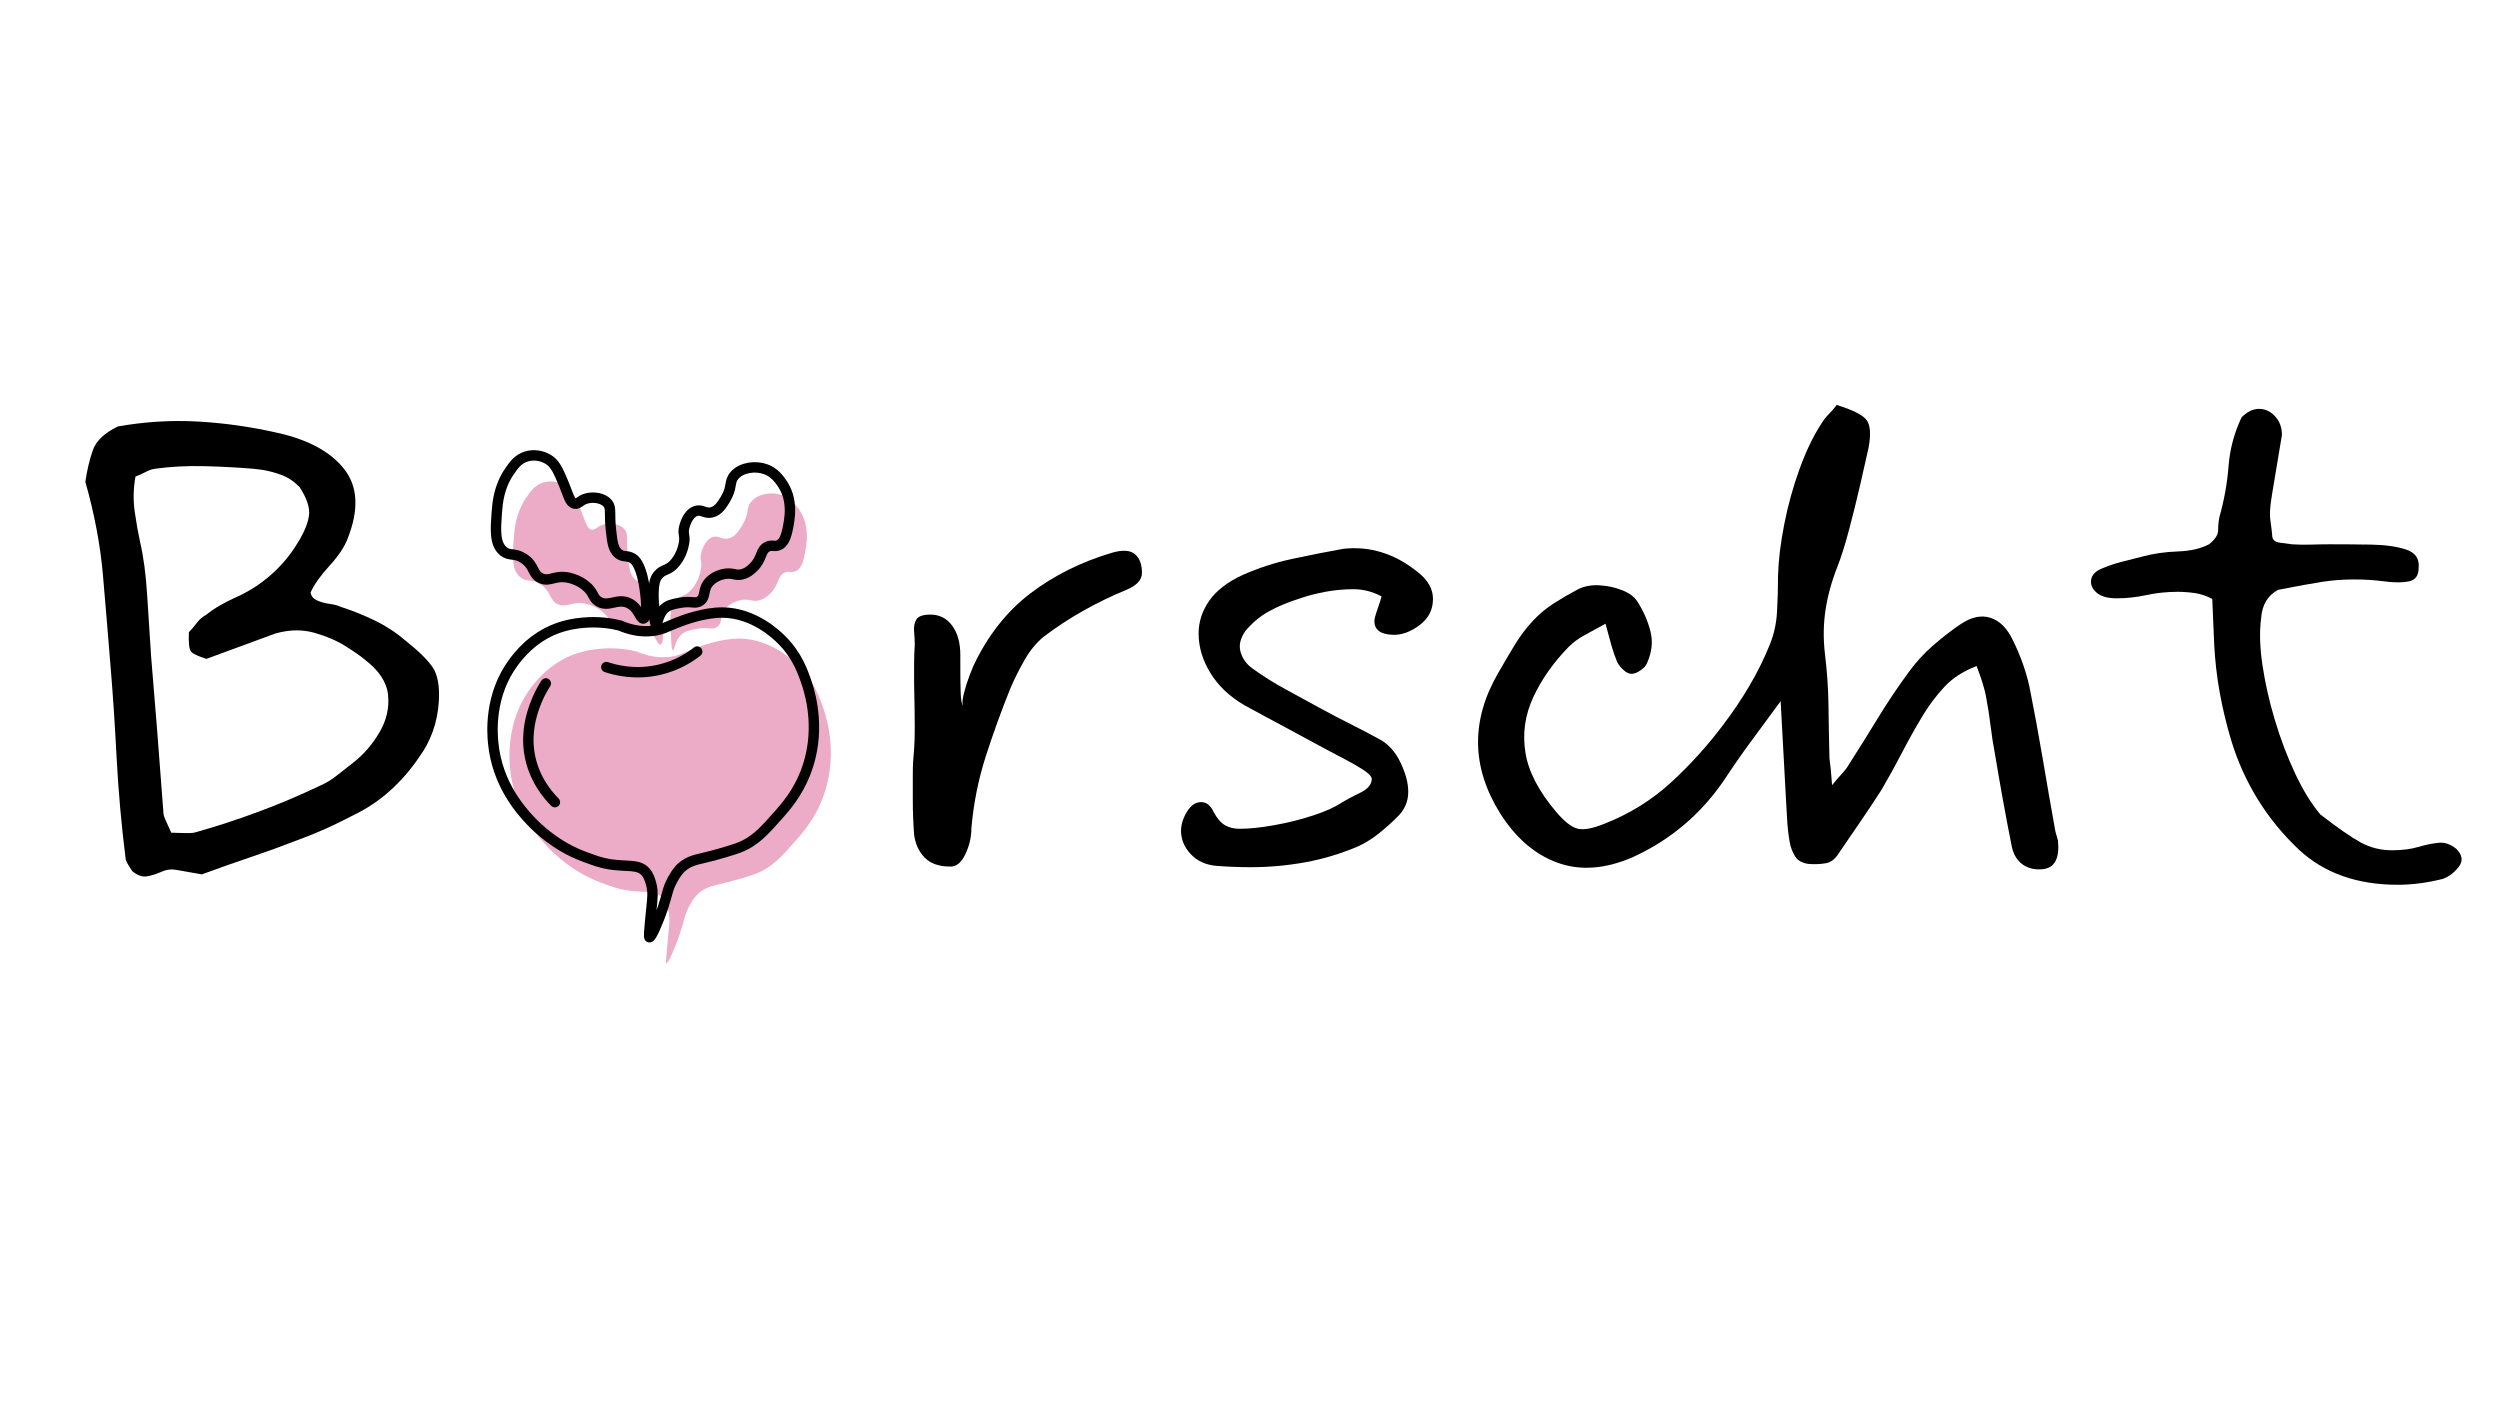
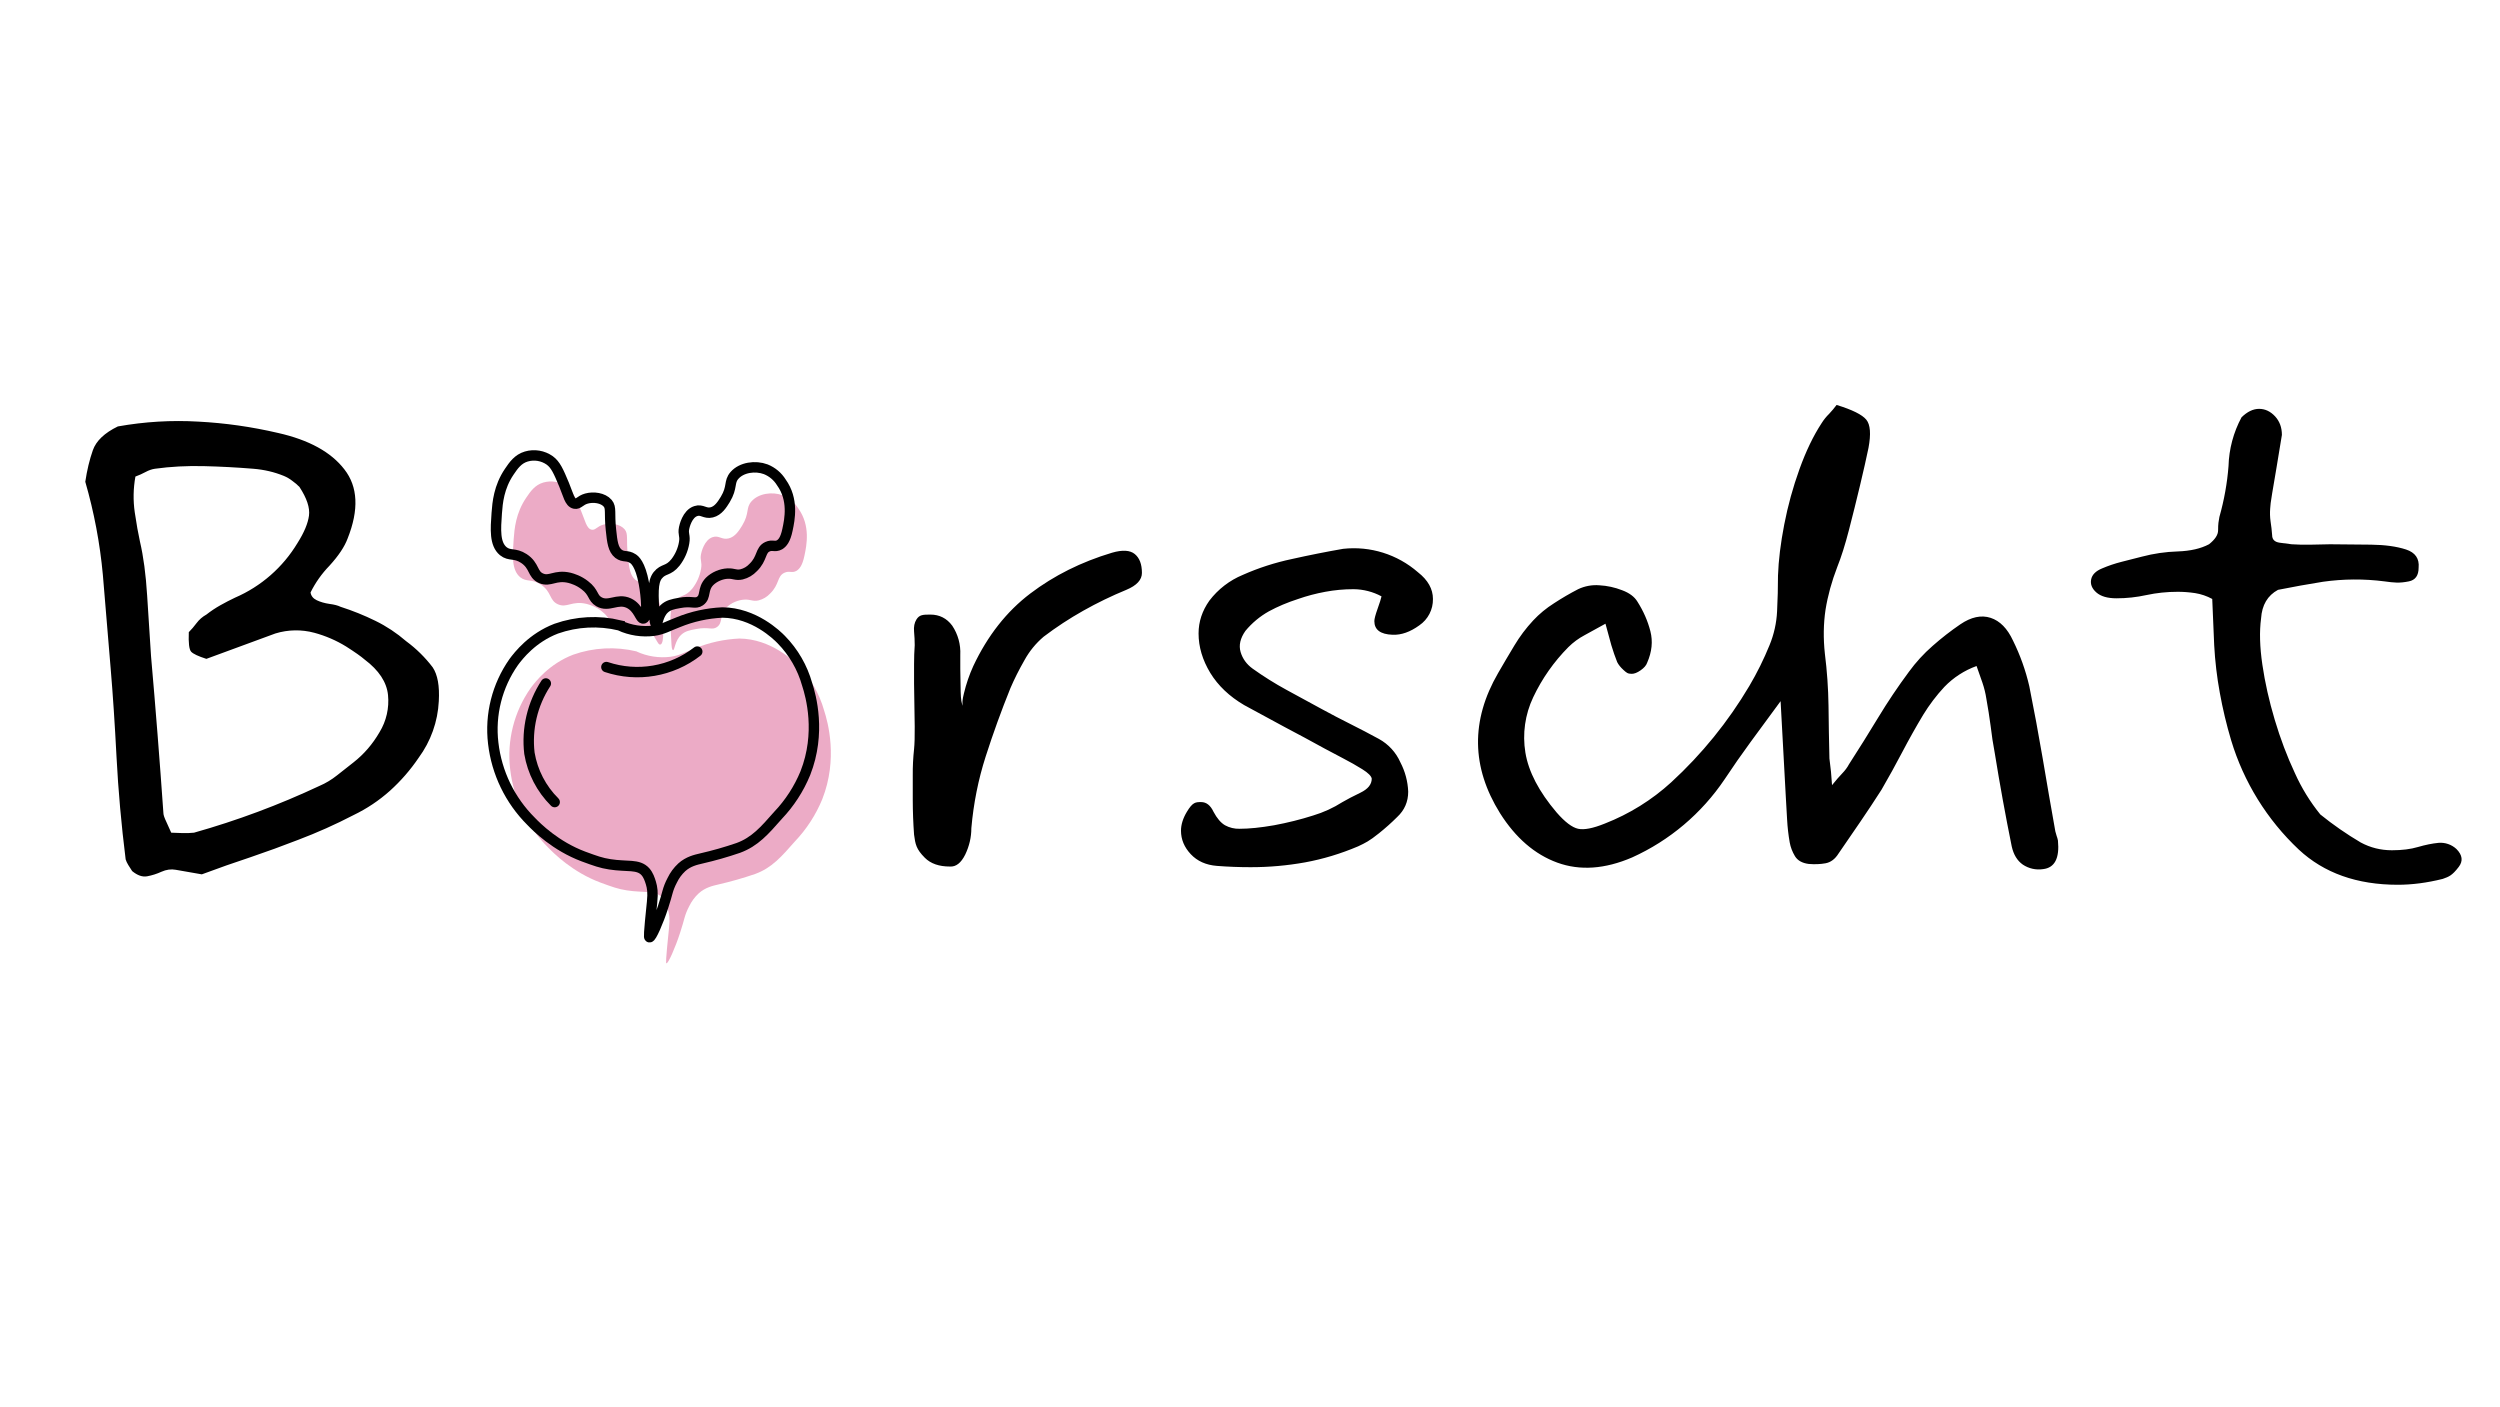
- <svg xmlns="http://www.w3.org/2000/svg" version="1.1" viewBox="0 0 1920 1080" xml:space="preserve">
-   <g id="text" fill="currentColor">
-     <path d="M135.04,668.01c-3.67-0.67-7.34-0.17-11,1.5c-3.67,1.66-7.34,2.83-11,3.5c-3.67,0.66-7.5-0.67-11.5-4         c-1-1.67-2-3.25-3-4.75s-1.67-2.91-2-4.25c-3.34-26.66-5.67-52.83-7-78.5c-1.34-25.66-2.84-48.33-4.5-68c-2-25-4-49-6-72         s-6.5-46.83-13.5-71.5c1.33-9,3.25-17.08,5.75-24.25c2.5-7.16,8.91-13.25,19.25-18.25c20.66-3.66,41.25-4.91,61.75-3.75         c20.5,1.17,40.91,4.09,61.25,8.75c23.66,5.34,40.66,14.67,51,28c10.33,13.34,11.16,31,2.5,53c-2.34,6.34-7,13.34-14,21         c-7,7.67-11.84,14.5-14.5,20.5c0.33,2.67,1.91,4.67,4.75,6c2.83,1.34,6.08,2.25,9.75,2.75c3.66,0.5,6.5,1.25,8.5,2.25         c9.33,3,18.25,6.59,26.75,10.75c8.5,4.17,16.41,9.42,23.75,15.75c9.66,7.67,16.41,14.34,20.25,20c3.83,5.67,5.41,14.34,4.75,26         c-1,16.34-6.17,30.84-15.5,43.5c-6.34,9.34-13.67,17.75-22,25.25c-8.34,7.5-17.67,13.75-28,18.75c-7,3.67-14,7.09-21,10.25         c-7,3.17-14.17,6.09-21.5,8.75c-12,4.67-24.17,9.09-36.5,13.25c-12.34,4.17-24.84,8.58-37.5,13.25L135.04,668.01z M131.54,639.51         c2,0,4.83,0.09,8.5,0.25c3.66,0.17,6.66,0.09,9-0.25c16.66-4.66,33.08-10,49.25-16c16.16-6,31.91-12.66,47.25-20         c4.66-2,9.08-4.66,13.25-8c4.16-3.33,8.41-6.66,12.75-10c8-6.33,14.66-14.08,20-23.25c5.33-9.16,7.5-18.66,6.5-28.5         c-1-9.83-7-18.91-18-27.25c-2.67-2.33-7.42-5.66-14.25-10c-6.84-4.33-14.92-7.83-24.25-10.5c-9.34-2.66-19.34-2.5-30,0.5l-53,19.5         c-6.34-2-10.25-3.83-11.75-5.5c-1.5-1.66-2.09-6.66-1.75-15c2-2,4-4.33,6-7c2-2.66,4.5-4.83,7.5-6.5         c3.33-2.66,6.91-5.08,10.75-7.25c3.83-2.16,7.58-4.08,11.25-5.75c10-4.33,19.16-10.16,27.5-17.5c8.33-7.33,15.16-15.5,20.5-24.5         c5-8,7.91-15,8.75-21c0.83-6-1.59-13.33-7.25-22c-1.67-1.66-3.5-3.25-5.5-4.75s-4.17-2.75-6.5-3.75c-7.34-3-15.17-4.83-23.5-5.5         c-12-1-24.59-1.66-37.75-2c-13.17-0.33-25.75,0.34-37.75,2c-2.34,0.34-4.75,1.17-7.25,2.5c-2.5,1.34-5.09,2.5-7.75,3.5         c-1.67,9.34-1.84,18.5-0.5,27.5c1.33,9,2.66,16.5,4,22.5c2.66,11.34,4.5,25.09,5.5,41.25c1,16.17,2,31.75,3,46.75         c1.33,15.34,2.83,33.67,4.5,55c1.66,21.34,3.33,43.17,5,65.5c0,1.34,0.75,3.59,2.25,6.75         C129.29,634.43,130.54,637.18,131.54,639.51z" />
-     <path d="M729.53,665.51c-8.34,0-14.75-2.25-19.25-6.75s-7.25-10.41-8.25-17.75c-0.34-4.66-0.59-9.16-0.75-13.5         c-0.17-4.33-0.25-8.66-0.25-13v-19c0-4.33,0.08-7.83,0.25-10.5c0.16-2.66,0.41-5.91,0.75-9.75c0.33-3.83,0.5-9.58,0.5-17.25         c0-7.66-0.17-18.66-0.5-33c0-5,0-10,0-15s0.16-9.83,0.5-14.5c0-3.33-0.17-6.83-0.5-10.5c-0.34-3.66,0.25-6.75,1.75-9.25         s5.08-3.75,10.75-3.75c7,0,12.58,2.84,16.75,8.5c4.16,5.67,6.25,13.17,6.25,22.5c0,1.34,0,4.92,0,10.75         c0,5.84,0.08,11.67,0.25,17.5c0.16,5.84,0.75,9.42,1.75,10.75c-0.67-1.66-0.42-4.83,0.75-9.5c1.16-4.66,2.58-9.16,4.25-13.5         c1.66-4.33,2.66-6.83,3-7.5c11-23.33,25.58-41.91,43.75-55.75c18.16-13.83,39.08-24.25,62.75-31.25c8-2.33,13.83-2,17.5,1         c3.66,3,5.5,7.84,5.5,14.5c0,5.34-4,9.67-12,13c-11.34,4.67-22.34,10-33,16c-10.67,6-20.84,12.67-30.5,20         c-5.67,4.67-10.59,10.67-14.75,18c-4.17,7.34-7.75,14.5-10.75,21.5c-7,17.34-13.34,34.84-19,52.5c-5.67,17.67-9.34,36-11,55         c0,7-1.59,13.75-4.75,20.25C738.11,662.76,734.2,665.84,729.53,665.51z" />
-     <path d="M960.53,666.01c-4.34,0-8.67-0.08-13-0.25c-4.34-0.16-8.67-0.41-13-0.75c-8.34-0.66-15-3.66-20-9         c-5-5.33-7.5-11.33-7.5-18c0-4.66,1.5-9.5,4.5-14.5s6.66-7.5,11-7.5c4,0,7.16,2.5,9.5,7.5c2.66,5,5.58,8.42,8.75,10.25         c3.16,1.84,6.91,2.75,11.25,2.75c7.33,0,16.16-0.91,26.5-2.75c10.33-1.83,20.33-4.33,30-7.5c9.66-3.16,17.16-6.58,22.5-10.25         c3.33-2,7.91-4.41,13.75-7.25c5.83-2.83,8.75-6.41,8.75-10.75c-0.34-2-2.75-4.41-7.25-7.25c-4.5-2.83-9.5-5.66-15-8.5         c-5.5-2.83-10.09-5.25-13.75-7.25c-10.34-5.66-20.67-11.25-31-16.75c-10.34-5.5-20.67-11.08-31-16.75         c-11.34-6.66-20-14.91-26-24.75c-6-9.83-9-19.91-9-30.25c0-9,2.75-17.41,8.25-25.25c5.5-7.83,14.08-14.41,25.75-19.75         c12-5.33,24.58-9.41,37.75-12.25c13.16-2.83,26.25-5.41,39.25-7.75c20.66-2.33,39.83,3.67,57.5,18c7.66,6,11.5,12.84,11.5,20.5         c0,8.34-3.5,15.09-10.5,20.25c-7,5.17-13.84,7.59-20.5,7.25c-9.34-0.33-14-3.83-14-10.5c0-1.66,0.83-4.83,2.5-9.5         c1.66-4.66,2.66-7.83,3-9.5c-7-3.66-14.17-5.5-21.5-5.5c-7.34,0-14.59,0.67-21.75,2c-7.17,1.34-14.09,3.17-20.75,5.5         c-8.34,2.67-15.84,5.84-22.5,9.5c-6.67,3.67-12.67,8.67-18,15c-4,5.67-5.25,11.09-3.75,16.25c1.5,5.17,4.58,9.42,9.25,12.75         c8.33,6,17,11.42,26,16.25c9,4.84,18,9.75,27,14.75c7.33,4,14.66,7.84,22,11.5c7.33,3.67,14.66,7.5,22,11.5         c7,3.67,12.5,9.67,16.5,18c4,8.34,6,15.84,6,22.5c0,7.67-2.84,14.17-8.5,19.5c-4.34,4.34-9,8.5-14,12.5s-10.34,7.34-16,10         c-13.34,5.67-26.92,9.75-40.75,12.25C988.45,664.76,974.53,666.01,960.53,666.01z" />
-     <path d="M1569.03,667.51c-6,0.66-11.17-0.5-15.5-3.5c-4.34-3-7.17-7.66-8.5-14c-2.34-11.66-4.59-23.5-6.75-35.5         c-2.17-12-4.25-24-6.25-36c-1.34-7-2.42-14-3.25-21c-0.84-7-1.92-14-3.25-21c-0.67-4-1.67-8.08-3-12.25         c-1.34-4.16-2.84-8.41-4.5-12.75c-10.34,4-18.59,9.34-24.75,16c-6.17,6.67-11.59,13.84-16.25,21.5c-5.67,9.34-11,18.84-16,28.5         c-5,9.67-10.34,19.34-16,29c-5.34,8.34-10.75,16.5-16.25,24.5s-11.09,16.17-16.75,24.5c-2.67,4.34-6,6.84-10,7.5         c-4,0.67-8.34,0.84-13,0.5c-5-0.66-8.5-2.66-10.5-6c-2-3.33-3.34-6.83-4-10.5c-1-5.66-1.67-11.5-2-17.5c-0.34-6-0.67-11.83-1-17.5         l-4-73.5c-8.34,11.34-16,21.75-23,31.25s-13.67,19.09-20,28.75c-9,13.34-19.42,25-31.25,35c-11.84,10-25.09,18.34-39.75,25         c-21,9-40.17,10.33-57.5,4c-17.34-6.33-32-19-44-38c-22-35.33-22.5-71.16-1.5-107.5c4-7,8.16-14.08,12.5-21.25         c4.33-7.16,9.16-13.58,14.5-19.25c4.66-5,10-9.41,16-13.25c6-3.83,12.16-7.41,18.5-10.75c4.66-2.33,10.08-3.33,16.25-3         c6.16,0.34,12,1.59,17.5,3.75c5.5,2.17,9.41,5.09,11.75,8.75c4.66,7.34,8,14.92,10,22.75c2,7.84,1.16,15.92-2.5,24.25         c-0.67,2-2.34,3.92-5,5.75c-2.67,1.84-5,2.75-7,2.75s-4.09-1-6.25-3c-2.17-2-3.75-4-4.75-6c-1.67-4-3.17-8.33-4.5-13         c-1.34-4.66-2.84-10.16-4.5-16.5c-6,3.34-11.34,6.25-16,8.75c-4.67,2.5-8.84,5.59-12.5,9.25c-11.67,12-20.67,24.84-27,38.5         c-6.34,13.67-8.34,27.84-6,42.5c2.33,14.67,10.33,30,24,46c6.33,7.34,11.83,11.5,16.5,12.5c4.66,1,11.5-0.33,20.5-4         c19.33-7.66,36.33-18.25,51-31.75c14.66-13.5,28-28.25,40-44.25c7.33-9.66,14-19.58,20-29.75c6-10.16,11.16-20.58,15.5-31.25         c3.33-8,5.25-16.66,5.75-26c0.5-9.33,0.75-18.5,0.75-27.5c0.33-11.66,1.91-24.75,4.75-39.25c2.83-14.5,6.75-28.66,11.75-42.5         c5-13.83,10.66-25.58,17-35.25c1.66-2.66,3.58-5.08,5.75-7.25c2.16-2.16,4.08-4.41,5.75-6.75c12,3.67,19.58,7.42,22.75,11.25         c3.16,3.84,3.75,11.09,1.75,21.75c-1.67,7.67-3.84,17.25-6.5,28.75c-2.67,11.5-5.5,22.92-8.5,34.25c-3,11.34-6,20.84-9,28.5         c-4.34,11-7.34,21.92-9,32.75c-1.67,10.84-1.84,22.09-0.5,33.75c1.66,13.34,2.58,26.67,2.75,40c0.16,13.34,0.41,26.84,0.75,40.5         c0.33,2.34,0.66,5.09,1,8.25c0.33,3.17,0.66,7.25,1,12.25c3-3.66,5.58-6.66,7.75-9c2.16-2.33,3.91-4.66,5.25-7         c7.66-12,15.16-24,22.5-36c7.33-12,15.16-23.66,23.5-35c5.33-7.33,11.41-14,18.25-20c6.83-6,13.91-11.5,21.25-16.5         c8.33-5.66,16.08-7.33,23.25-5c7.16,2.34,12.91,8.17,17.25,17.5c2.66,5.34,5.08,11,7.25,17c2.16,6,3.91,12,5.25,18         c3.66,18.34,7.08,36.84,10.25,55.5c3.16,18.67,6.41,37.34,9.75,56c0.33,1.34,0.66,2.5,1,3.5c0.33,1,0.66,2.17,1,3.5         C1581.86,659.18,1578.03,666.51,1569.03,667.51z" />
-     <path d="M1841.53,679.51c-31.34,0-56.67-9-76-27c-12.34-11.66-22.84-24.5-31.5-38.5c-8.67-14-15.5-29.16-20.5-45.5         c-3.67-12.33-6.59-24.5-8.75-36.5c-2.17-12-3.59-24.16-4.25-36.5l-1.5-35.5c-4.34-2.33-8.75-3.83-13.25-4.5         c-4.5-0.66-8.92-1-13.25-1c-8.34,0-16.34,0.84-24,2.5c-7.67,1.67-15.34,2.5-23,2.5c-7,0-12.17-1.5-15.5-4.5         c-3.34-3-4.66-6.33-4-10c0.66-3.66,3.5-6.5,8.5-8.5c4.66-2,9.58-3.66,14.75-5c5.16-1.33,10.41-2.66,15.75-4         c8.66-2.33,17.83-3.66,27.5-4c9.66-0.33,17.66-2.16,24-5.5c4.66-3.66,7-7.25,7-10.75s0.33-6.91,1-10.25c3.66-13,6-26,7-39         s4.33-25.5,10-37.5c4.33-4.33,8.83-6.5,13.5-6.5c4.66,0,8.75,1.92,12.25,5.75c3.5,3.84,5.25,8.59,5.25,14.25         c-1.67,10-3.09,18.5-4.25,25.5c-1.17,7-2.25,13.5-3.25,19.5s-1.5,9.84-1.5,11.5c-0.34,3.34-0.25,6.67,0.25,10         c0.5,3.34,0.91,6.84,1.25,10.5c0,3.34,1.91,5.25,5.75,5.75c3.83,0.5,6.91,0.92,9.25,1.25c5,0.34,10,0.42,15,0.25         c5-0.16,9.83-0.25,14.5-0.25c10.33,0,20.83,0.09,31.5,0.25c10.66,0.17,19.58,1.42,26.75,3.75c7.16,2.34,10.41,7,9.75,14         c0,6-2.5,9.5-7.5,10.5s-11.25,1-18.75,0s-15.25-1.5-23.25-1.5c-8.34,0-16.34,0.59-24,1.75c-7.67,1.17-19.17,3.25-34.5,6.25         c-8,4.34-12.34,11.67-13,22c-1.34,10-1,21.84,1,35.5c2,13.67,5.16,27.75,9.5,42.25c4.33,14.5,9.5,28.17,15.5,41         c6,12.84,12.5,23.42,19.5,31.75c13.33,10.34,23.66,17.5,31,21.5c7.33,4,15.33,6,24,6c7.66,0,14.33-0.83,20-2.5         c5.66-1.66,10.91-2.75,15.75-3.25c4.83-0.5,9.41,1.09,13.75,4.75c4.66,4.67,5.25,9.25,1.75,13.75s-7.59,7.58-12.25,9.25         C1864.03,678.01,1852.53,679.51,1841.53,679.51z" />
+ <svg xmlns="http://www.w3.org/2000/svg" xml:space="preserve" viewBox="0 0 1920 1080">
+   <path fill="currentColor" d="M135 668q-5.4-1-11 1.5a47 47 0 0 1-11 3.5q-5.4 1-11.5-4l-3-4.7q-1.4-2.3-2-4.3-5-40-7-78.5t-4.5-68l-6-72A384 384 0 0 0 65.5 370q2-13.4 5.8-24.2t19.2-18.3q31-5.5 61.8-3.7 30.8 1.6 61.2 8.7 35.6 8 51 28 15.6 20 2.5 53-3.5 9.5-14 21a81 81 0 0 0-14.5 20.5q.6 4 4.8 6t9.7 2.8q5.5.7 8.5 2.2 14 4.5 26.8 10.8Q301 483 312 492.5a100 100 0 0 1 20.3 20q5.7 8.5 4.7 26a80 80 0 0 1-15.5 43.5 139 139 0 0 1-22 25.3 120 120 0 0 1-28 18.7 397 397 0 0 1-42.5 19q-18 7-36.5 13.3-18.5 6.1-37.5 13.2zm-3.5-28.5 8.5.3q5.5.1 9-.3a627 627 0 0 0 96.5-36q7-3 13.3-8l12.7-10q12-9.4 20-23.2a46 46 0 0 0 6.5-28.5q-1.5-14.9-18-27.3-4-3.5-14.2-10a93 93 0 0 0-24.3-10.5 54 54 0 0 0-30 .5l-53 19.5q-9.4-3-11.7-5.5t-1.8-15q3-3 6-7t7.5-6.5q5.1-4 10.8-7.2t11.2-5.8a104 104 0 0 0 48-42q7.6-12 8.8-21t-7.3-22q-2.4-2.5-5.5-4.7a28 28 0 0 0-6.5-3.8q-11-4.5-23.5-5.5a661 661 0 0 0-37.7-2q-19.8-.5-37.8 2-3.5.5-7.2 2.5T104 366a85 85 0 0 0-.5 27.5q2 13.5 4 22.5 4 17 5.5 41.3l3 46.7a6741 6741 0 0 1 9.5 120.5q0 2 2.3 6.8zm598 26q-12.5 0-19.2-6.7c-6.7-6.7-7.3-10.4-8.3-17.8a376 376 0 0 1-1-26.5v-19a173 173 0 0 1 1-20.2q.6-5.8.5-17.3t-.5-33v-15q0-7.5.5-14.5 0-5-.5-10.5t1.8-9.2c2.3-3.7 5-3.8 10.7-3.8q10.5 0 16.8 8.5a37 37 0 0 1 6.2 22.5v10.8l.3 17.5q.2 8.7 1.7 10.7-1-2.5.8-9.5a115 115 0 0 1 7.2-21q16.5-35 43.8-55.7t62.7-31.3q12-3.5 17.5 1T877 440q0 8-12 13-17 7-33 16t-30.5 20a64 64 0 0 0-14.7 18q-6.3 11-10.8 21.5-10.5 26-19 52.5t-11 55q0 10.5-4.7 20.3-4.8 9.7-11.8 9.2m231 .5a331 331 0 0 1-26-1q-12.5-1-20-9t-7.5-18q0-7 4.5-14.5c4.5-7.5 6.7-7.5 11-7.5q6 0 9.5 7.5 4 7.5 8.8 10.3a22 22 0 0 0 11.2 2.7q11 0 26.5-2.7 15.6-2.9 30-7.5A90 90 0 0 0 1031 616q5.1-3 13.8-7.2t8.7-10.8q-.5-3-7.2-7.2t-15-8.5l-13.8-7.3q-15.4-8.5-31-16.7l-31-16.8q-17-10-26-24.7-9-14.9-9-30.3 0-13.5 8.3-25.2a62 62 0 0 1 25.7-19.8q18-8 37.8-12.2 19.7-4.4 39.2-7.8a75 75 0 0 1 57.5 18q11.5 9 11.5 20.5a24 24 0 0 1-10.5 20.3q-10.5 7.6-20.5 7.2-14-.5-14-10.5 0-2.5 2.5-9.5t3-9.5a46 46 0 0 0-21.5-5.5q-11 0-21.7 2-10.8 2-20.8 5.5-12.4 4-22.5 9.5a64 64 0 0 0-18 15q-6 8.5-3.7 16.3 2.3 7.7 9.2 12.7 12.6 9 26 16.3l27 14.7q11 6 22 11.5t22 11.5a38 38 0 0 1 16.5 18 53 53 0 0 1 6 22.5q0 11.6-8.5 19.5-6.5 6.5-14 12.5c-7.5 6-10.3 7.3-16 10q-20 8.5-40.7 12.3a234 234 0 0 1-41.8 3.7m608.5 1.5a22 22 0 0 1-15.5-3.5q-6.4-4.5-8.5-14a1811 1811 0 0 1-13-71.5q-2-10.5-3.2-21-1.4-10.5-3.3-21-.9-6-3-12.2l-4.5-12.8a65 65 0 0 0-24.7 16A135 135 0 0 0 1477 549q-8.4 14-16 28.5t-16 29q-8 12.5-16.2 24.5l-16.8 24.5q-4 6.4-10 7.5t-13 .5q-7.5-1-10.5-6t-4-10.5a147 147 0 0 1-2-17.5l-1-17.5-4-73.5-23 31.3q-10.4 14.2-20 28.7a170 170 0 0 1-71 60q-31.4 13.5-57.5 4-26-9.5-44-38-33-53-1.5-107.5 6-10.4 12.5-21.2a114 114 0 0 1 14.5-19.3q7-7.5 16-13.2 9-5.9 18.5-10.8a32 32 0 0 1 16.3-3 56 56 0 0 1 17.5 3.8q8.3 3.1 11.7 8.7 7 11 10 22.8 3 11.7-2.5 24.2-1 3-5 5.8t-7 2.7c-3 0-4-1-6.2-3q-3.3-3-4.8-6-2.4-6-4.5-13L1233 479l-16 8.8a53 53 0 0 0-12.5 9.2 139 139 0 0 0-27 38.5 72 72 0 0 0-6 42.5q3.6 22 24 46 9.6 11 16.5 12.5t20.5-4a164 164 0 0 0 51-31.7 326 326 0 0 0 60-74 237 237 0 0 0 15.5-31.3 78 78 0 0 0 5.8-26q.7-14 .7-27.5.6-17.5 4.8-39.2t11.7-42.5 17-35.3q2.5-4 5.8-7.2 3.1-3.3 5.7-6.8 18 5.5 22.8 11.3 4.7 5.7 1.7 21.7-2.4 11.6-6.5 28.8T1420 407t-9 28.5q-6.4 16.6-9 32.8-2.4 16.2-.5 33.7a361 361 0 0 1 2.8 40q.2 20 .7 40.5a258 258 0 0 1 2 20.5q4.5-5.6 7.8-9t5.2-7q11.6-18 22.5-36t23.5-35q8-11 18.3-20 10.2-9 21.2-16.5 12.5-8.5 23.3-5 10.7 3.5 17.2 17.5a161 161 0 0 1 12.5 35q5.5 27.4 10.3 55.5 4.7 28 9.7 56l1 3.5q.6 1.5 1 3.5 2 20.5-11.5 22m272.5 12q-47 0-76-27a191 191 0 0 1-52-84 338 338 0 0 1-8.7-36.5q-3.3-18-4.3-36.5L1699 460a41 41 0 0 0-13.2-4.5q-6.8-1-13.3-1-12.4 0-24 2.5-11.4 2.5-23 2.5-10.4 0-15.5-4.5t-4-10 8.5-8.5q7-3 14.8-5l15.7-4a122 122 0 0 1 27.5-4q14.6-.5 24-5.5 7-5.5 7-10.7c0-5.2.4-7 1-10.3q5.5-19.5 7-39a84 84 0 0 1 10-37.5q6.6-6.5 13.5-6.5t12.3 5.8q5.2 5.7 5.2 14.2l-4.2 25.5-3.3 19.5q-1.5 9-1.5 11.5-.4 5 .3 10 .8 5 1.2 10.5 0 5 5.8 5.8l9.2 1.2q7.5.5 15 .3l14.5-.3 31.5.3q16 .2 26.8 3.7 10.7 3.5 9.7 14 0 9-7.5 10.5c-7.5 1.5-11.2 1-18.7 0a176 176 0 0 0-47.3.3 915 915 0 0 0-34.5 6.2q-12 6.5-13 22-2 15 1 35.5t9.5 42.3 15.5 41a144 144 0 0 0 19.5 31.7 257 257 0 0 0 31 21.5q11.1 6 24 6 11.6 0 20-2.5 8.6-2.5 15.8-3.2a18 18 0 0 1 13.7 4.7q7 7 1.8 13.8c-5.2 6.8-7.6 7.5-12.3 9.2q-18 4.5-34.5 4.5" />
+   <g fill="#ecabc6">
+     <path d="M516.9 499.3c-1-.1-1.2-4-1.2-4.4-1.1-18.5-1.7-27.7 2.4-33 4.5-5.6 8-2.9 13.7-10a34 34 0 0 0 6.6-15c1-5.7-1-6.4 0-11.4.2-1 2.3-10.9 9-13 4.7-1.6 7 2.3 12.2 1 5-1.2 8-6 10.4-9.9 5.8-9.6 2.6-13.4 7.1-18.5 5.4-6.2 16-7.7 24-4.7a25 25 0 0 1 12 10.1c9.5 13.2 6.4 28.4 4.7 36.3-1.6 7.8-4 10.3-6.1 11.6-3.6 2-5.5-.3-9.3 1.5-5.7 2.6-3.7 9-11 16a18 18 0 0 1-8.8 5.2c-4.4 1-6-.8-10.7-.6-5 .2-10.4 2.5-14 6.1-5.7 6-2.4 11.6-7.3 15-3.8 2.6-6.2-.4-16 1.5-4.9.9-8.4 1.6-11.4 4.4-5 4.6-5 12-6.3 11.8m-9.7-4.3c3.4-.8 2.2-16.7.3-27-2.8-15.1-7.2-18.2-8.5-19-4.4-2.9-7-.7-11-3.7-4.1-3.3-4.8-8.8-5.8-18.5-1.4-13 .5-16.7-2.5-20.3-3.6-4.2-11-5.1-16.3-3.6-5 1.4-6.1 4.5-9 3.9-4-.8-5-7-8.2-14.6-4.3-10.3-6.5-15.3-11-18.6a21 21 0 0 0-18-3c-6.4 1.9-9.8 6.8-13.1 11.7-8 11.8-9 23.8-9.6 31.8-.9 12.4-1.7 23.6 5 29.2 5 4 8.7 1 15.8 5.6 8.5 5.6 6.4 12.2 13.2 15.2 7 3.1 10.7-3 22-.3 2.2.6 7 2 11.7 5.7 7.2 5.5 5.6 9.6 10.7 12.6 7.7 4.5 14.2-3 23 1.1 7.8 3.7 8.8 12.5 11.3 11.8" />
+     <path d="M489 500.4a48 48 0 0 0 26 4c7.2-1 10.9-3.5 18.8-6.5a102 102 0 0 1 34-7.5c24.4.2 42 17.5 45.2 20.8a80 80 0 0 1 19.9 34.4c2.9 8.9 10.8 37.3-1.4 68.2a105 105 0 0 1-21 32.4c-10.3 11.7-17.7 20.3-30.5 25a280 280 0 0 1-28.4 8.1c-4.2 1-9.9 2.2-15 6.8a33 33 0 0 0-7.3 9.9c-3.8 7.2-3.5 10-7 20.4-3.7 11.5-9.2 23.9-10.5 23.4-.4 0-.7-1.1 2-27 .8-7.5.1-11.2-.9-14.6-.9-2.9-1.9-6.1-4.3-8.8-5.5-6-13.9-3.5-27.2-5.6-6.7-1-11.3-2.7-20.3-6-21.4-8-35.9-22.5-40.3-27.1a101 101 0 0 1-29-59.9 90 90 0 0 1 15.7-62.3c3.7-5 14.2-18.6 32.7-25.7a86 86 0 0 1 48.8-2.5" />
  </g>
-   <g id="Beetroot">
-     <g id="shadow" fill="#ECABC6">
-       <path d="M516.86,499.28    c-0.92-0.11-1.16-3.92-1.19-4.4c-1.1-18.45-1.66-27.68,2.46-32.9c4.48-5.68,7.97-2.94,13.7-10.12c4.53-5.68,6.02-11.93,6.53-14.96    c0.96-5.67-1.04-6.38,0-11.38c0.21-0.99,2.38-10.89,9.06-13.07c4.73-1.54,6.92,2.36,12.22,1.05c5.04-1.24,7.91-5.94,10.33-9.9    c5.86-9.6,2.64-13.41,7.17-18.55c5.38-6.11,15.99-7.61,24.02-4.64c6.47,2.39,9.91,7.19,12.01,10.12    c9.48,13.21,6.3,28.32,4.64,36.25c-1.64,7.79-3.93,10.36-6.11,11.59c-3.56,2.01-5.53-0.26-9.27,1.48    c-5.68,2.63-3.76,9.08-10.96,16.02c-1.74,1.67-4.56,4.33-8.85,5.27c-4.41,0.97-5.94-0.84-10.75-0.63    c-4.97,0.22-10.41,2.47-13.91,6.11c-5.71,5.94-2.43,11.61-7.38,14.96c-3.78,2.57-6.21-0.41-16.02,1.48    c-4.85,0.93-8.38,1.61-11.38,4.43C518.2,492.14,518.13,499.43,516.86,499.28z" />
-       <path d="M507.19,495.04c3.42-0.84,2.16-16.79,0.28-26.98c-2.81-15.21-7.12-18.28-8.43-19.11    c-4.43-2.8-7.1-0.62-10.96-3.65c-4.18-3.29-4.85-8.84-5.9-18.55c-1.4-12.94,0.53-16.61-2.53-20.23    c-3.55-4.19-11.01-5.14-16.3-3.65c-5.03,1.41-6.09,4.52-8.99,3.93c-3.88-0.78-4.95-6.94-8.15-14.61    c-4.27-10.25-6.53-15.32-10.96-18.55c-4.91-3.58-11.88-4.93-17.98-3.09c-6.44,1.94-9.84,6.82-13.21,11.8    c-7.94,11.75-8.96,23.71-9.55,31.75c-0.91,12.37-1.73,23.62,5.06,29.22c4.9,4.04,8.61,0.9,15.74,5.62    c8.45,5.6,6.36,12.11,13.21,15.17c6.98,3.12,10.69-2.96,21.92-0.28c2.25,0.54,7.08,1.97,11.8,5.62    c7.18,5.55,5.55,9.63,10.68,12.64c7.72,4.53,14.19-3.08,23.04,1.12C503.74,486.94,504.65,495.66,507.19,495.04z" />
-       <path d="M489.02,500.35    c6.22,2.7,15.38,5.51,25.89,4.05c7.28-1.01,10.95-3.48,18.91-6.53c3.98-1.53,19.56-7.51,33.99-7.43    c24.35,0.13,41.96,17.47,45.24,20.71c12.32,12.13,16.82,25.34,19.81,34.44c2.91,8.87,10.86,37.27-1.35,68.21    c-6.17,15.63-15.1,25.86-20.93,32.41c-10.39,11.68-17.78,20.26-30.61,24.99c-4.31,1.59-15.89,5.21-28.36,8.1    c-4.23,0.98-9.87,2.18-15.08,6.75c-1.08,0.95-3.82,3.51-7.2,9.9c-3.82,7.21-3.51,9.96-6.98,20.48    c-3.76,11.43-9.28,23.83-10.58,23.41c-0.41-0.13-0.65-1.18,2.03-27.01c0.78-7.57,0.11-11.28-0.9-14.63    c-0.86-2.87-1.85-6.14-4.28-8.78c-5.54-6-13.87-3.57-27.24-5.63c-6.72-1.03-11.23-2.72-20.26-6.08    c-21.37-7.96-35.9-22.38-40.29-27.01c-7.18-7.58-25.84-27.84-29.04-59.88c-0.76-7.59-3.25-36.9,15.76-62.35    c3.67-4.92,14.16-18.6,32.64-25.66c8.71-3.32,16.49-4.15,20.03-4.5C472.36,497.11,482.43,498.75,489.02,500.35z" />
-     </g>
-     <g id="outline" stroke="currentColor" stroke-width="8" stroke-linecap="round" stroke-miterlimit="10" fill="none">
-       <path class="st1" d="M503.86,479.28    c-0.92-0.11-1.16-3.92-1.19-4.4c-1.1-18.45-1.66-27.68,2.46-32.9c4.48-5.68,7.97-2.94,13.7-10.12c4.53-5.68,6.02-11.93,6.53-14.96    c0.96-5.67-1.04-6.38,0-11.38c0.21-0.99,2.38-10.89,9.06-13.07c4.73-1.54,6.92,2.36,12.22,1.05c5.04-1.24,7.91-5.94,10.33-9.9    c5.86-9.6,2.64-13.41,7.17-18.55c5.38-6.11,15.99-7.61,24.02-4.64c6.47,2.39,9.91,7.19,12.01,10.12    c9.48,13.21,6.3,28.32,4.64,36.25c-1.64,7.79-3.93,10.36-6.11,11.59c-3.56,2.01-5.53-0.26-9.27,1.48    c-5.68,2.63-3.76,9.08-10.96,16.02c-1.74,1.67-4.56,4.33-8.85,5.27c-4.41,0.97-5.94-0.84-10.75-0.63    c-4.97,0.22-10.41,2.47-13.91,6.11c-5.71,5.94-2.43,11.61-7.38,14.96c-3.78,2.57-6.21-0.41-16.02,1.48    c-4.85,0.93-8.38,1.61-11.38,4.43C505.2,472.14,505.13,479.43,503.86,479.28z" />
-       <path class="st1" d="M465.67,512.33    c6.7,2.25,22.07,6.37,40.74,2.03c13.89-3.23,23.71-9.78,29.04-13.96" />
-       <path class="st1" d="M419.17,524.89c-2.6,4-5.91,9.83-8.55,17.33c-2.15,6.1-6.71,19.55-4.05,36.24    c3.16,19.84,14.69,32.71,19.58,37.59" />
-       <path class="st1" d="M494.19,475.04c3.42-0.84,2.16-16.79,0.28-26.98c-2.81-15.21-7.12-18.28-8.43-19.11    c-4.43-2.8-7.1-0.62-10.96-3.65c-4.18-3.29-4.85-8.84-5.9-18.55c-1.4-12.94,0.53-16.61-2.53-20.23    c-3.55-4.19-11.01-5.14-16.3-3.65c-5.03,1.41-6.09,4.52-8.99,3.93c-3.88-0.78-4.95-6.94-8.15-14.61    c-4.27-10.25-6.53-15.32-10.96-18.55c-4.91-3.58-11.88-4.93-17.98-3.09c-6.44,1.94-9.84,6.82-13.21,11.8    c-7.94,11.75-8.96,23.71-9.55,31.75c-0.91,12.37-1.73,23.62,5.06,29.22c4.9,4.04,8.61,0.9,15.74,5.62    c8.45,5.6,6.36,12.11,13.21,15.17c6.98,3.12,10.69-2.96,21.92-0.28c2.25,0.54,7.08,1.97,11.8,5.62    c7.18,5.55,5.55,9.63,10.68,12.64c7.72,4.53,14.19-3.08,23.04,1.12C490.74,466.94,491.65,475.66,494.19,475.04z" />
-       <path class="st2" d="M476.02,480.35    c6.22,2.7,15.38,5.51,25.89,4.05c7.28-1.01,10.95-3.48,18.91-6.53c3.98-1.53,19.56-7.51,33.99-7.43    c24.35,0.13,41.96,17.47,45.24,20.71c12.32,12.13,16.82,25.34,19.81,34.44c2.91,8.87,10.86,37.27-1.35,68.21    c-6.17,15.63-15.1,25.86-20.93,32.41c-10.39,11.68-17.78,20.26-30.61,24.99c-4.31,1.59-15.89,5.21-28.36,8.1    c-4.23,0.98-9.87,2.18-15.08,6.75c-1.08,0.95-3.82,3.51-7.2,9.9c-3.82,7.21-3.51,9.96-6.98,20.48    c-3.76,11.43-9.28,23.83-10.58,23.41c-0.41-0.13-0.65-1.18,2.03-27.01c0.78-7.57,0.11-11.28-0.9-14.63    c-0.86-2.87-1.85-6.14-4.28-8.78c-5.54-6-13.87-3.57-27.24-5.63c-6.72-1.03-11.23-2.72-20.26-6.08    c-21.37-7.96-35.9-22.38-40.29-27.01c-7.18-7.58-25.84-27.84-29.04-59.88c-0.76-7.59-3.25-36.9,15.76-62.35    c3.67-4.92,14.16-18.6,32.64-25.66c8.71-3.32,16.49-4.15,20.03-4.5C459.36,477.11,469.43,478.75,476.02,480.35z" />
-     </g>
+   <g fill="none" stroke="currentColor" stroke-linecap="round" stroke-miterlimit="10" stroke-width="8">
+     <path d="M503.9 479.3c-1-.1-1.2-4-1.2-4.4-1.1-18.5-1.7-27.7 2.4-33 4.5-5.6 8-2.9 13.7-10a34 34 0 0 0 6.6-15c1-5.7-1-6.4 0-11.4.2-1 2.3-10.9 9-13 4.7-1.6 7 2.3 12.2 1 5-1.2 8-6 10.4-9.9 5.8-9.6 2.6-13.4 7.1-18.5 5.4-6.2 16-7.7 24-4.7a25 25 0 0 1 12 10.1c9.5 13.2 6.4 28.4 4.7 36.3-1.6 7.8-4 10.3-6.1 11.6-3.6 2-5.5-.3-9.3 1.5-5.7 2.6-3.7 9-11 16a18 18 0 0 1-8.8 5.2c-4.4 1-6-.8-10.7-.6-5 .2-10.4 2.5-14 6.1-5.7 6-2.4 11.6-7.3 15-3.8 2.6-6.2-.4-16 1.5-4.9.9-8.4 1.6-11.4 4.4-5 4.6-5 12-6.3 11.8zm-38.2 33a75 75 0 0 0 69.8-11.9m-116.3 24.5a81 81 0 0 0-12.6 53.6A69 69 0 0 0 426 616m68.2-141c3.4-.8 2.2-16.7.3-27-2.8-15.1-7.2-18.2-8.5-19-4.4-2.9-7-.7-11-3.7-4.1-3.3-4.8-8.8-5.8-18.5-1.4-13 .5-16.7-2.5-20.3-3.6-4.2-11-5.1-16.3-3.6-5 1.4-6.1 4.5-9 3.9-4-.8-5-7-8.2-14.6-4.3-10.3-6.5-15.3-11-18.6a21 21 0 0 0-18-3c-6.4 1.9-9.8 6.8-13.1 11.7-8 11.8-9 23.8-9.6 31.8-.9 12.4-1.7 23.6 5 29.2 5 4 8.7 1 15.8 5.6 8.5 5.6 6.4 12.2 13.2 15.2 7 3.1 10.7-3 22-.3 2.2.6 7 2 11.7 5.7 7.2 5.5 5.6 9.6 10.7 12.6 7.7 4.5 14.2-3 23 1.1 7.8 3.7 8.8 12.5 11.3 11.8z" class="st1" />
+     <path d="M476 480.4a48 48 0 0 0 26 4c7.2-1 10.9-3.5 18.8-6.5a102 102 0 0 1 34-7.5c24.4.2 42 17.5 45.2 20.8a80 80 0 0 1 19.9 34.4c2.9 8.9 10.8 37.3-1.4 68.2a105 105 0 0 1-21 32.4c-10.3 11.7-17.7 20.3-30.5 25a280 280 0 0 1-28.4 8.1c-4.2 1-9.9 2.2-15 6.8a33 33 0 0 0-7.3 9.9c-3.8 7.2-3.5 10-7 20.4-3.7 11.5-9.2 23.9-10.5 23.4-.4 0-.7-1.1 2-27 .8-7.5.1-11.2-.9-14.6-.9-2.9-1.9-6.1-4.3-8.8-5.5-6-13.9-3.5-27.2-5.6-6.7-1-11.3-2.7-20.3-6-21.4-8-35.9-22.5-40.3-27.1a101 101 0 0 1-29-59.9 90 90 0 0 1 15.7-62.3c3.7-5 14.2-18.6 32.7-25.7a86 86 0 0 1 48.8-2.5z" class="st2" />
  </g>
</svg>
